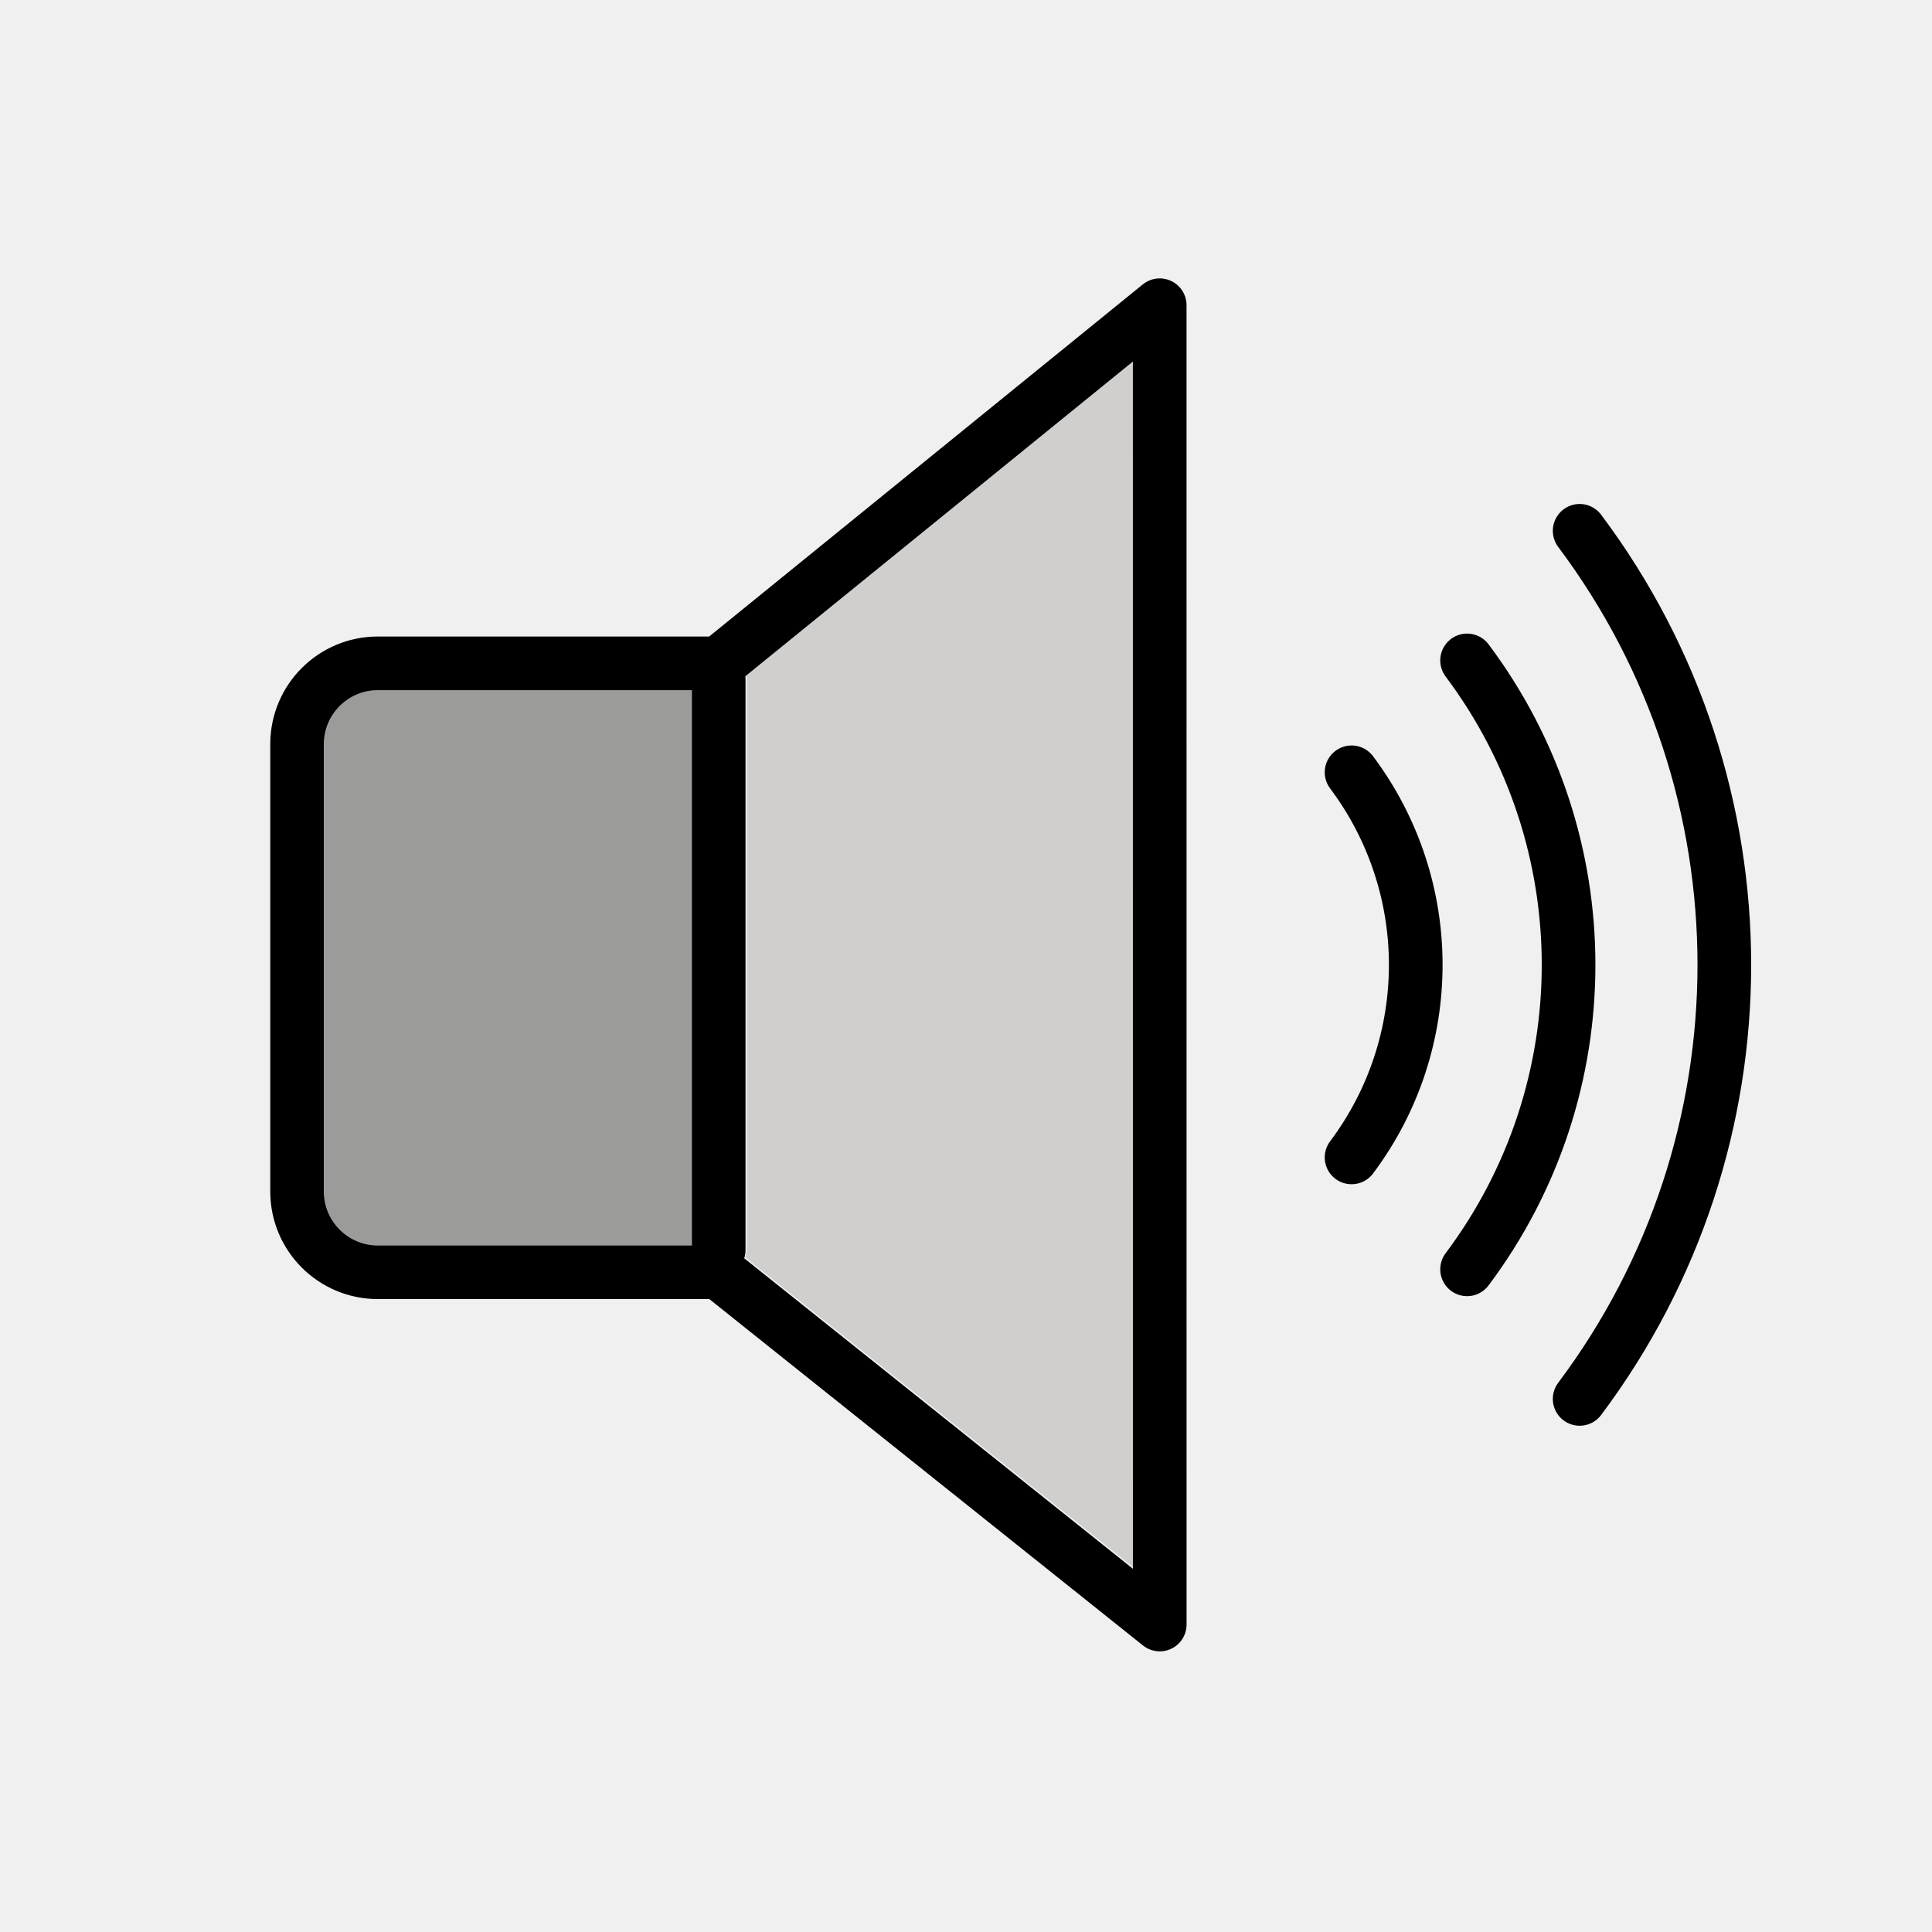
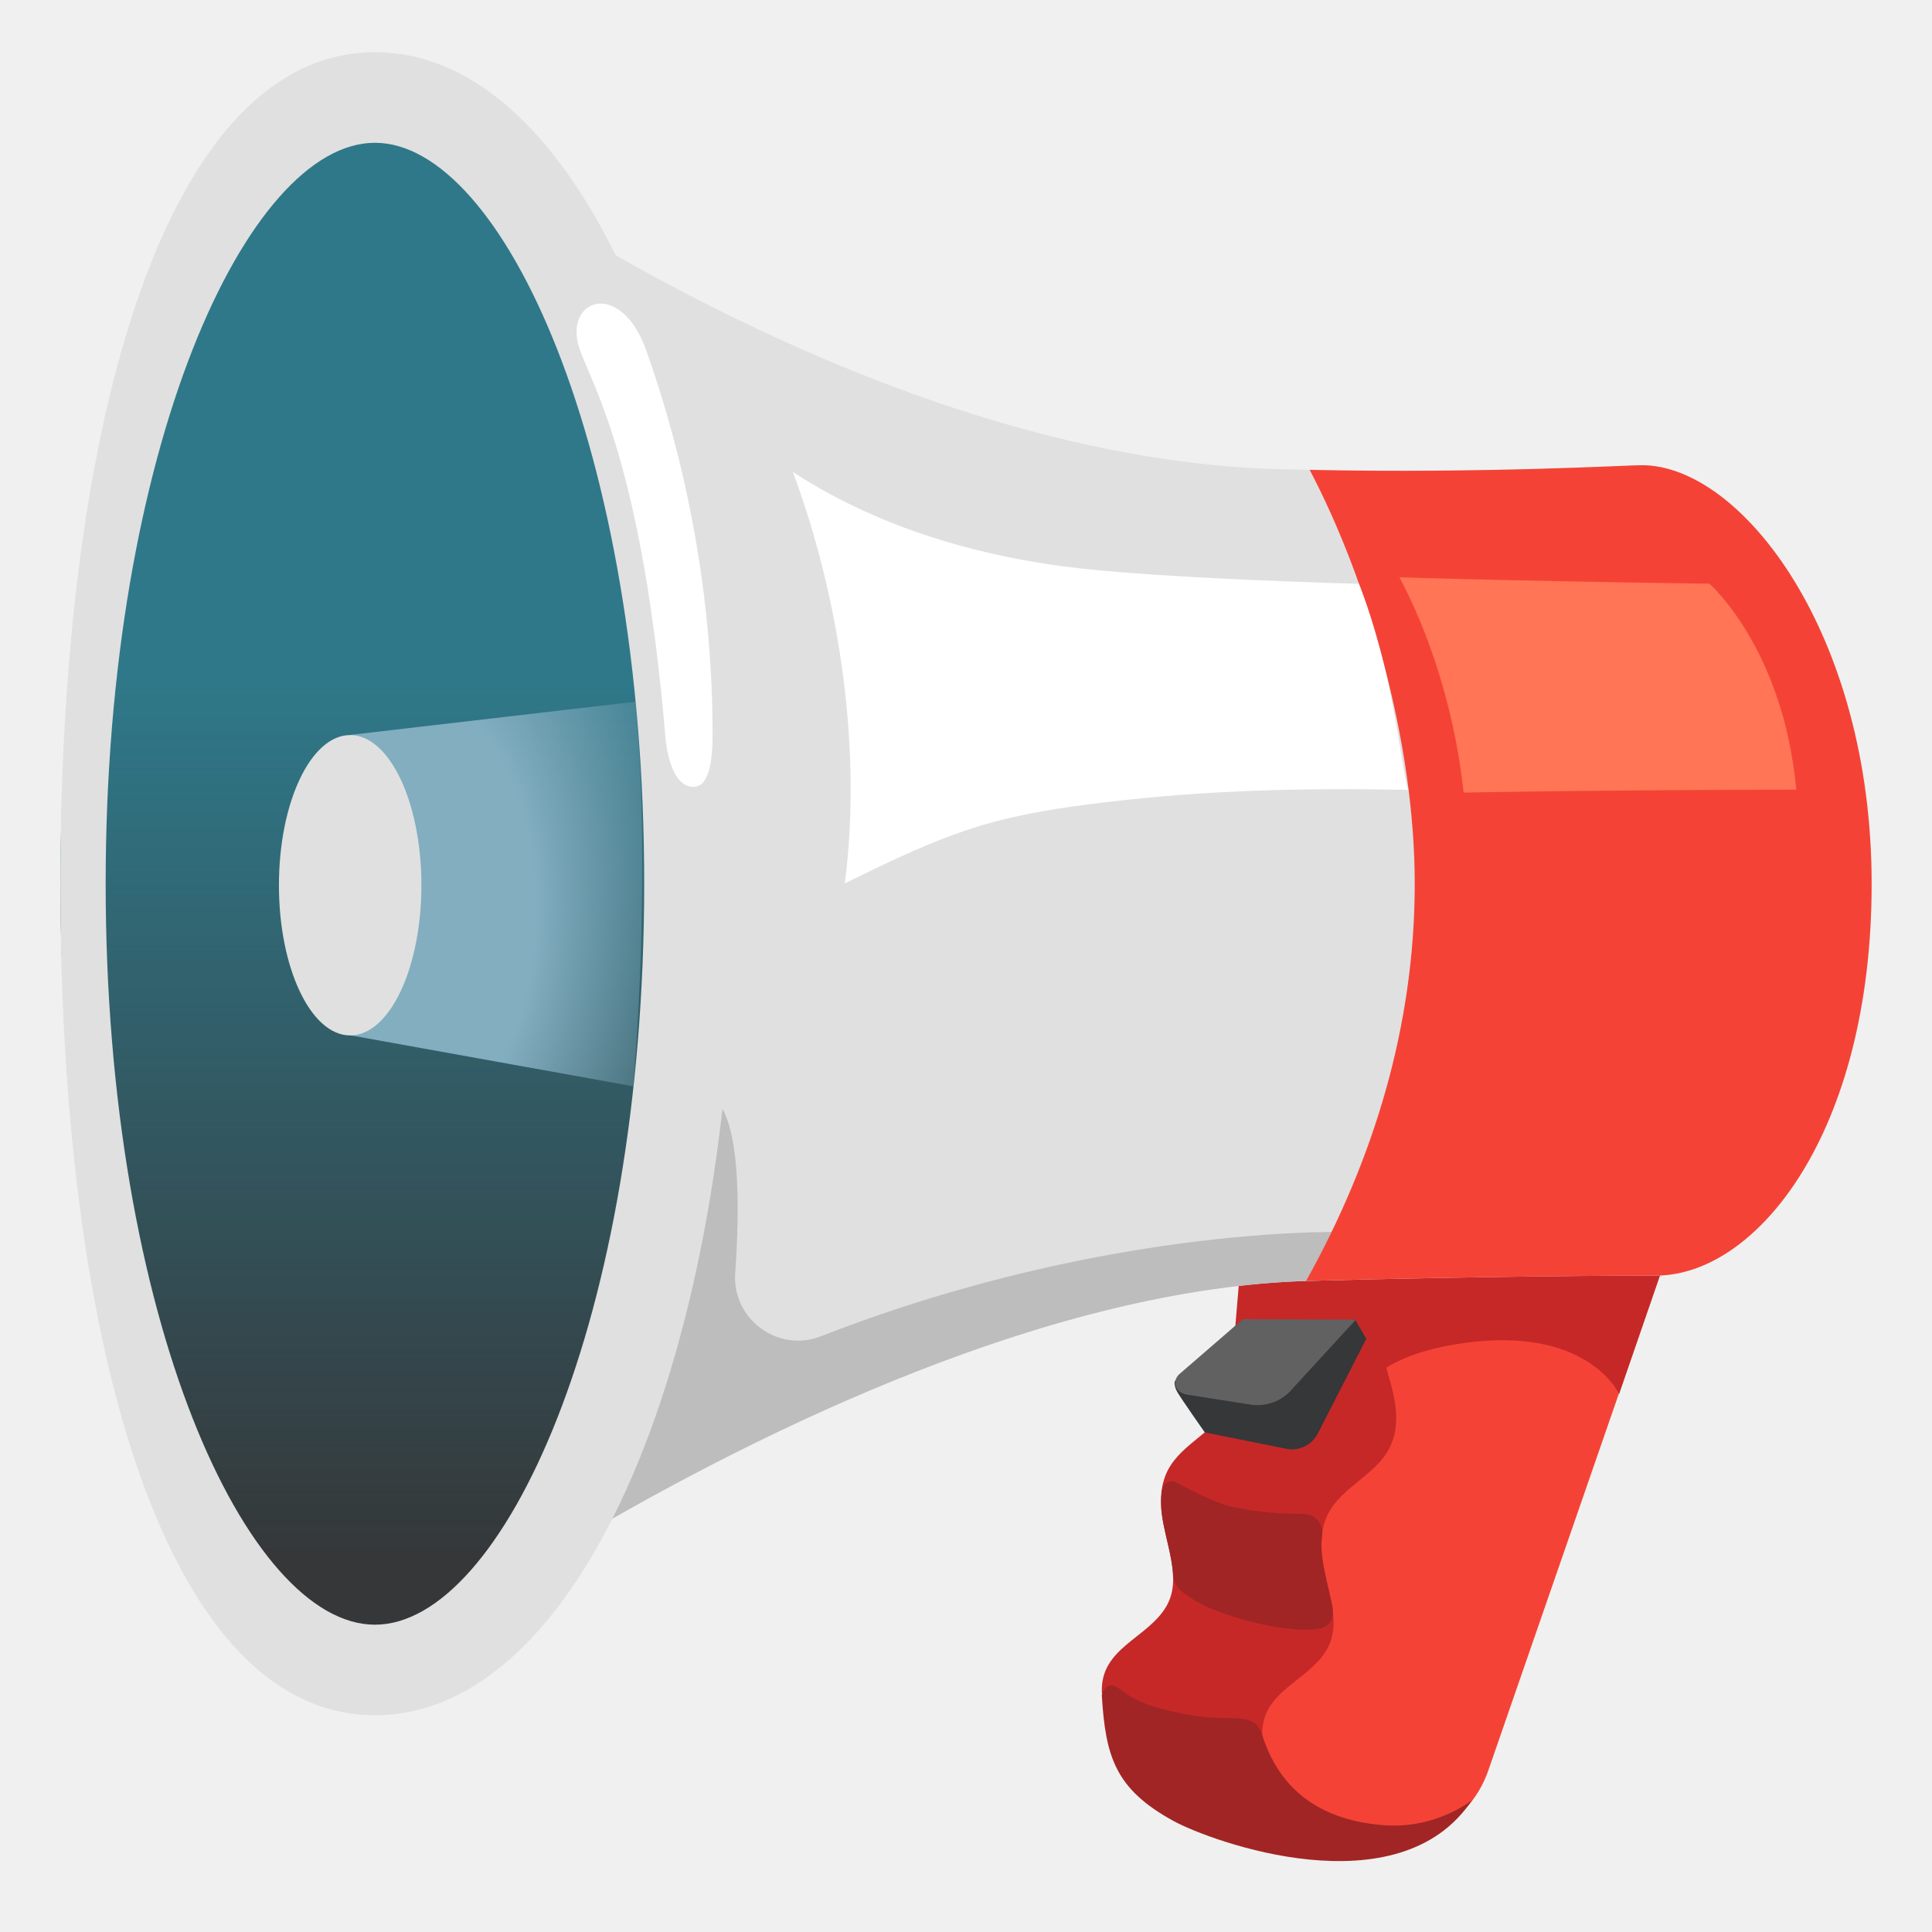
- <svg xmlns="http://www.w3.org/2000/svg" viewBox="0 0 72 72">
+ <svg xmlns="http://www.w3.org/2000/svg" version="1.1" id="Layer_2" x="0px" y="0px" viewBox="0 0 128 128" style="enable-background:new 0 0 128 128;" xml:space="preserve">
  <g>
-     <path fill="#9b9b9a" stroke="none" d="M12.079,44.411v-16.694c0-1.105,0.895-2,2-2h11.712v20.692h-11.712 C12.975,46.409,12.08,45.515,12.079,44.411z" />
-     <path fill="#d0cfce" stroke="none" d="M42.268,58.433l-14.5-11.579c0.036-0.096,0.057-0.197,0.061-0.3v-21.25 c-0.005-0.039-0.013-0.079-0.024-0.117l14.459-11.74L42.268,58.433z" />
-   </g>
-   <g />
-   <g />
-   <g />
-   <g>
-     <path fill="none" stroke="#000000" stroke-linecap="round" stroke-linejoin="round" stroke-width="2" d="M43.219,11.375 l-16.435,13.346h-12.712c-1.655,0.005-2.995,1.345-3,3v16.692c0.005,1.655,1.345,2.995,3,3h12.712l16.436,13.128 L43.219,11.375z" />
-     <line x1="26.784" x2="26.784" y1="25.333" y2="46.583" fill="none" stroke="#000000" stroke-linecap="round" stroke-linejoin="round" stroke-width="2" />
-     <path fill="none" stroke="#000000" stroke-linecap="round" stroke-miterlimit="10" stroke-width="2" d="M54.674,24.612 c5.043,6.723,5.043,15.968,0,22.692" />
-     <path fill="none" stroke="#000000" stroke-linecap="round" stroke-miterlimit="10" stroke-width="2" d="M50.369,28.782 c3.189,4.252,3.189,10.099,0,14.351" />
-     <path fill="none" stroke="#000000" stroke-linecap="round" stroke-miterlimit="10" stroke-width="2" d="M58.869,19.782 c7.189,9.586,7.189,22.766,0,32.351" />
+     <path style="fill:#C62828;" d="M86.99,114.68l10.17-31.23l-15.02,0.89l-0.74,8.78c-0.92,1.73-3.09,2.52-4.01,4.25   c-0.47,0.89-0.55,1.94-0.42,2.94c0.27,2.07,1.36,4.31,0.3,6.12c-1.25,2.13-4.37,2.74-4.27,5.67   C73.1,114.79,85.69,118.43,86.99,114.68z" />
+     <path style="fill:#F44336;" d="M88.51,121.41c0,0,0.95,0.33,0.95,0.33c3.75,1.3,7.84-0.68,9.14-4.43l11.79-34.03H94.14   c-0.58,1.66-0.78,2.27-1.37,3.93c-0.54,1.51-1.28,2.26-0.8,3.86c0.48,1.58,0.88,3.38,0.06,4.92c-0.92,1.73-3.09,2.52-4.01,4.25   c-0.47,0.89-0.55,1.94-0.42,2.94c0.27,2.07,1.36,4.31,0.3,6.12c-1.25,2.13-4.37,2.74-4.27,5.67   C83.72,117.65,85.99,120.54,88.51,121.41z" />
+     <path style="fill:#A12524;" d="M88.22,106.18c0.38,1.56-0.55,1.77-1.49,1.79c-2.29,0.06-5.31-0.86-6.8-1.53   c-0.57-0.25-1.1-0.58-1.58-0.95c-0.36-0.28-0.6-0.69-0.63-1.14c-0.07-1.31-0.57-2.7-0.74-4.03c-0.07-0.55-0.07-1.12,0.02-1.66   c0.07-0.43,0.57-0.65,0.95-0.44c0.96,0.53,2.67,1.41,3.81,1.64c2.26,0.46,3.65,0.42,4.63,0.44c0.73,0.01,1.31,0.66,1.21,1.38   c-0.07,0.5-0.06,1.01,0,1.5C87.73,104.16,87.98,105.19,88.22,106.18z" />
+     <path style="fill:#A12524;" d="M83.63,114.96c1.34,4.26,4.68,5.74,8.17,5.97c3.38,0.23,5.72-1.66,5.72-1.66   c-4.84,7.28-17.26,2.75-19.78,1.37c-3.85-2.11-4.49-4.25-4.74-8.28c-0.02-0.25,0.4-1.1,1.19-0.46c1.2,0.96,2.56,1.31,4.08,1.62   c1.87,0.38,2.87,0.27,3.63,0.32C82.88,113.9,83.37,114.12,83.63,114.96z" />
+     <path style="fill:#C62828;" d="M110.4,83.28l-3.13,9.08c0,0-1.91-4.25-9.51-3.47c-5.15,0.53-6.69,2.33-6.69,2.33l-0.33-7.68   L110.4,83.28z" />
+     <path style="fill:#E0E0E0;" d="M24.84,110.64c0,0,33.81-25.03,61.92-25.78c12.09-0.32,20.86-0.35,22.97-0.35   c6.62,0,14.28-9.4,14.28-25.96s-8.61-27.73-15.23-27.73c-0.98,0-11.45,0.62-24.11,0.26C54.87,30.25,24.84,6.46,24.84,6.46V110.64z" />
+     <path style="fill:#BDBDBD;" d="M47.86,73.46c1.13,2.02,1.15,6.62,0.85,10.88c-0.22,3.05,2.83,5.31,5.68,4.19   c19.44-7.58,35.4-6.9,35.4-6.9l-0.77,3.17c-0.74,0.02-1.49,0.04-2.25,0.06c-16.98,0.45-36.04,9.76-48.47,17.07   c0,0,3.84-5.52,5.8-13.06C46.13,81.01,47.86,73.46,47.86,73.46z" />
+     <path style="fill:#F44336;" d="M93.73,58.55c0-9.45-3.09-20.05-6.96-27.42c11.69,0.24,21.07-0.31,22-0.31   c6.62,0,15.23,11.17,15.23,27.73s-7.65,25.96-14.28,25.96c-2.11,0-10.88,0.03-22.97,0.35c-0.07,0-0.15,0.01-0.22,0.01   C91.01,76.83,93.73,67.97,93.73,58.55z" />
+     <ellipse style="fill:#2F7889;" cx="24.84" cy="58.55" rx="20.84" ry="52.09" />
+     <linearGradient id="SVGID_1_" gradientUnits="userSpaceOnUse" x1="103.164" y1="103.827" x2="103.164" y2="45.222" gradientTransform="matrix(-1 0 0 1 128 0)">
+       <stop offset="0" style="stop-color:#353738" />
+       <stop offset="1" style="stop-color:#353738;stop-opacity:0" />
+     </linearGradient>
+     <path style="fill:url(#SVGID_1_);" d="M44.76,43.31c0.59,4.82,0.91,9.94,0.91,15.25c0,28.77-9.33,52.09-20.84,52.09   C13.33,110.64,4,87.32,4,58.55c0-5.31,0.32-10.42,0.91-15.25H44.76z" />
+     <g>
+       <path style="fill:#E0E0E0;" d="M4,58.55C4,27.15,11.25,3.46,24.84,3.46s23.84,23.68,23.84,55.09c0,31.41-10.25,55.09-23.84,55.09    S4,89.96,4,58.55z M7,58.55c0,28.93,9.4,49.09,17.84,49.09s17.84-20.16,17.84-49.09S33.27,9.46,24.84,9.46S7,29.63,7,58.55z" />
+     </g>
+     <path style="fill:#FFFFFF;" d="M38.44,23.24c0.9,2.44,4.15,7.85,5.65,25.65c0.05,0.6,0.38,3.24,1.85,3.24   c0.98,0,1.27-1.48,1.27-3.52c0-7.95-1.32-16.72-4.39-25.38C41.08,18.34,37.19,19.88,38.44,23.24z" />
+     <radialGradient id="SVGID_00000060025852318051291200000017873157110133987205_" cx="101.207" cy="60.248" r="20.918" gradientTransform="matrix(-1 0 0 1.7015 128 -42.2637)" gradientUnits="userSpaceOnUse">
+       <stop offset="0.416" style="stop-color:#82AEC0" />
+       <stop offset="1" style="stop-color:#7FA9BB;stop-opacity:0" />
+     </radialGradient>
+     <path style="fill:url(#SVGID_00000060025852318051291200000017873157110133987205_);" d="M42.1,46.49l-18.9,2.2v19.9l18.76,3.38   C43.2,56.24,42.1,46.49,42.1,46.49z" />
+     <ellipse style="fill:#E0E0E0;" cx="23.2" cy="58.65" rx="4.72" ry="9.95" />
+     <path style="fill:#353738;" d="M89.77,87.4l0.75,1.3l-3.21,6.27c-0.39,0.76-1.23,1.18-2.07,1.02l-5.42-1.09c0,0-1.51-2.15-1.8-2.64   c-0.29-0.49-0.18-0.78-0.18-0.78l6.16,1.18C84.01,92.66,89.57,87.46,89.77,87.4z" />
+     <path style="fill:#616161;" d="M85.67,91.96l4.16-4.53l-7.49-0.03l-4.24,3.67c-0.51,0.54-0.18,1.21,0.55,1.33l4.21,0.66   C83.92,93.22,84.99,92.81,85.67,91.96z" />
+     <path style="fill:#FFFFFF;" d="M70.49,37.53c-6.34-0.84-12.6-2.77-17.96-6.26c3.11,8.35,4.59,18.41,3.44,27.26   c2.96-1.46,5.95-2.92,9.11-3.86c2.64-0.78,5.37-1.19,8.1-1.51c6.87-0.83,13.23-0.96,20.14-0.83c-0.2,0-0.75-4.67-1.59-8.15   c-0.84-3.48-1.7-5.5-1.7-5.5S76.5,38.33,70.49,37.53z" />
+     <path style="fill:#FF7555;" d="M92.72,38.25c9.7,0.29,20.53,0.42,20.53,0.42s4.89,4.26,5.76,13.65c0,0-11.55,0-22.04,0.19   C96.23,45.75,94.05,40.76,92.72,38.25z" />
  </g>
</svg>
